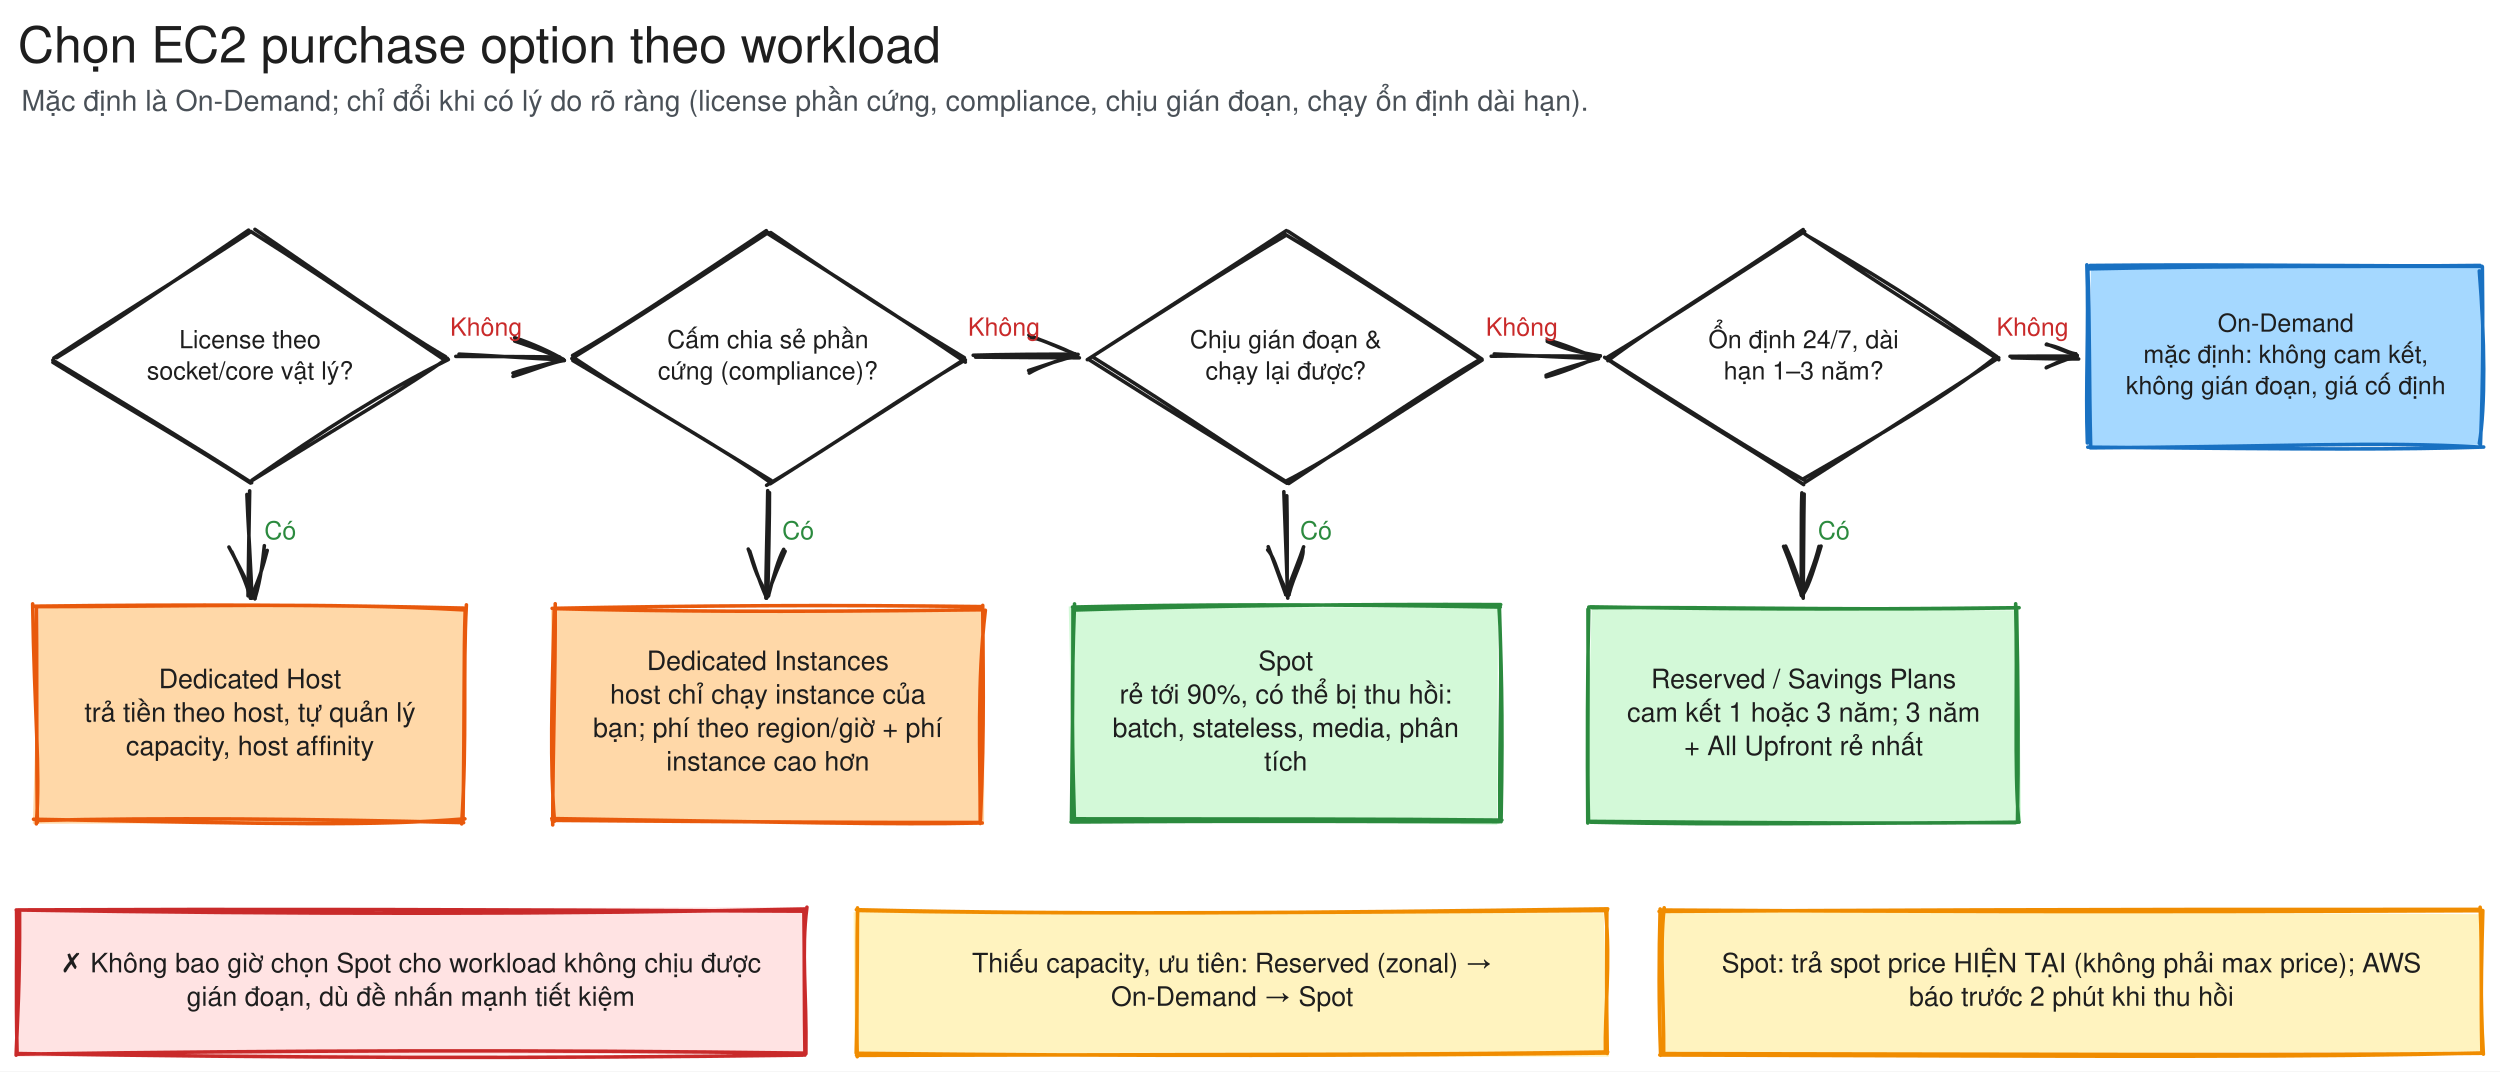
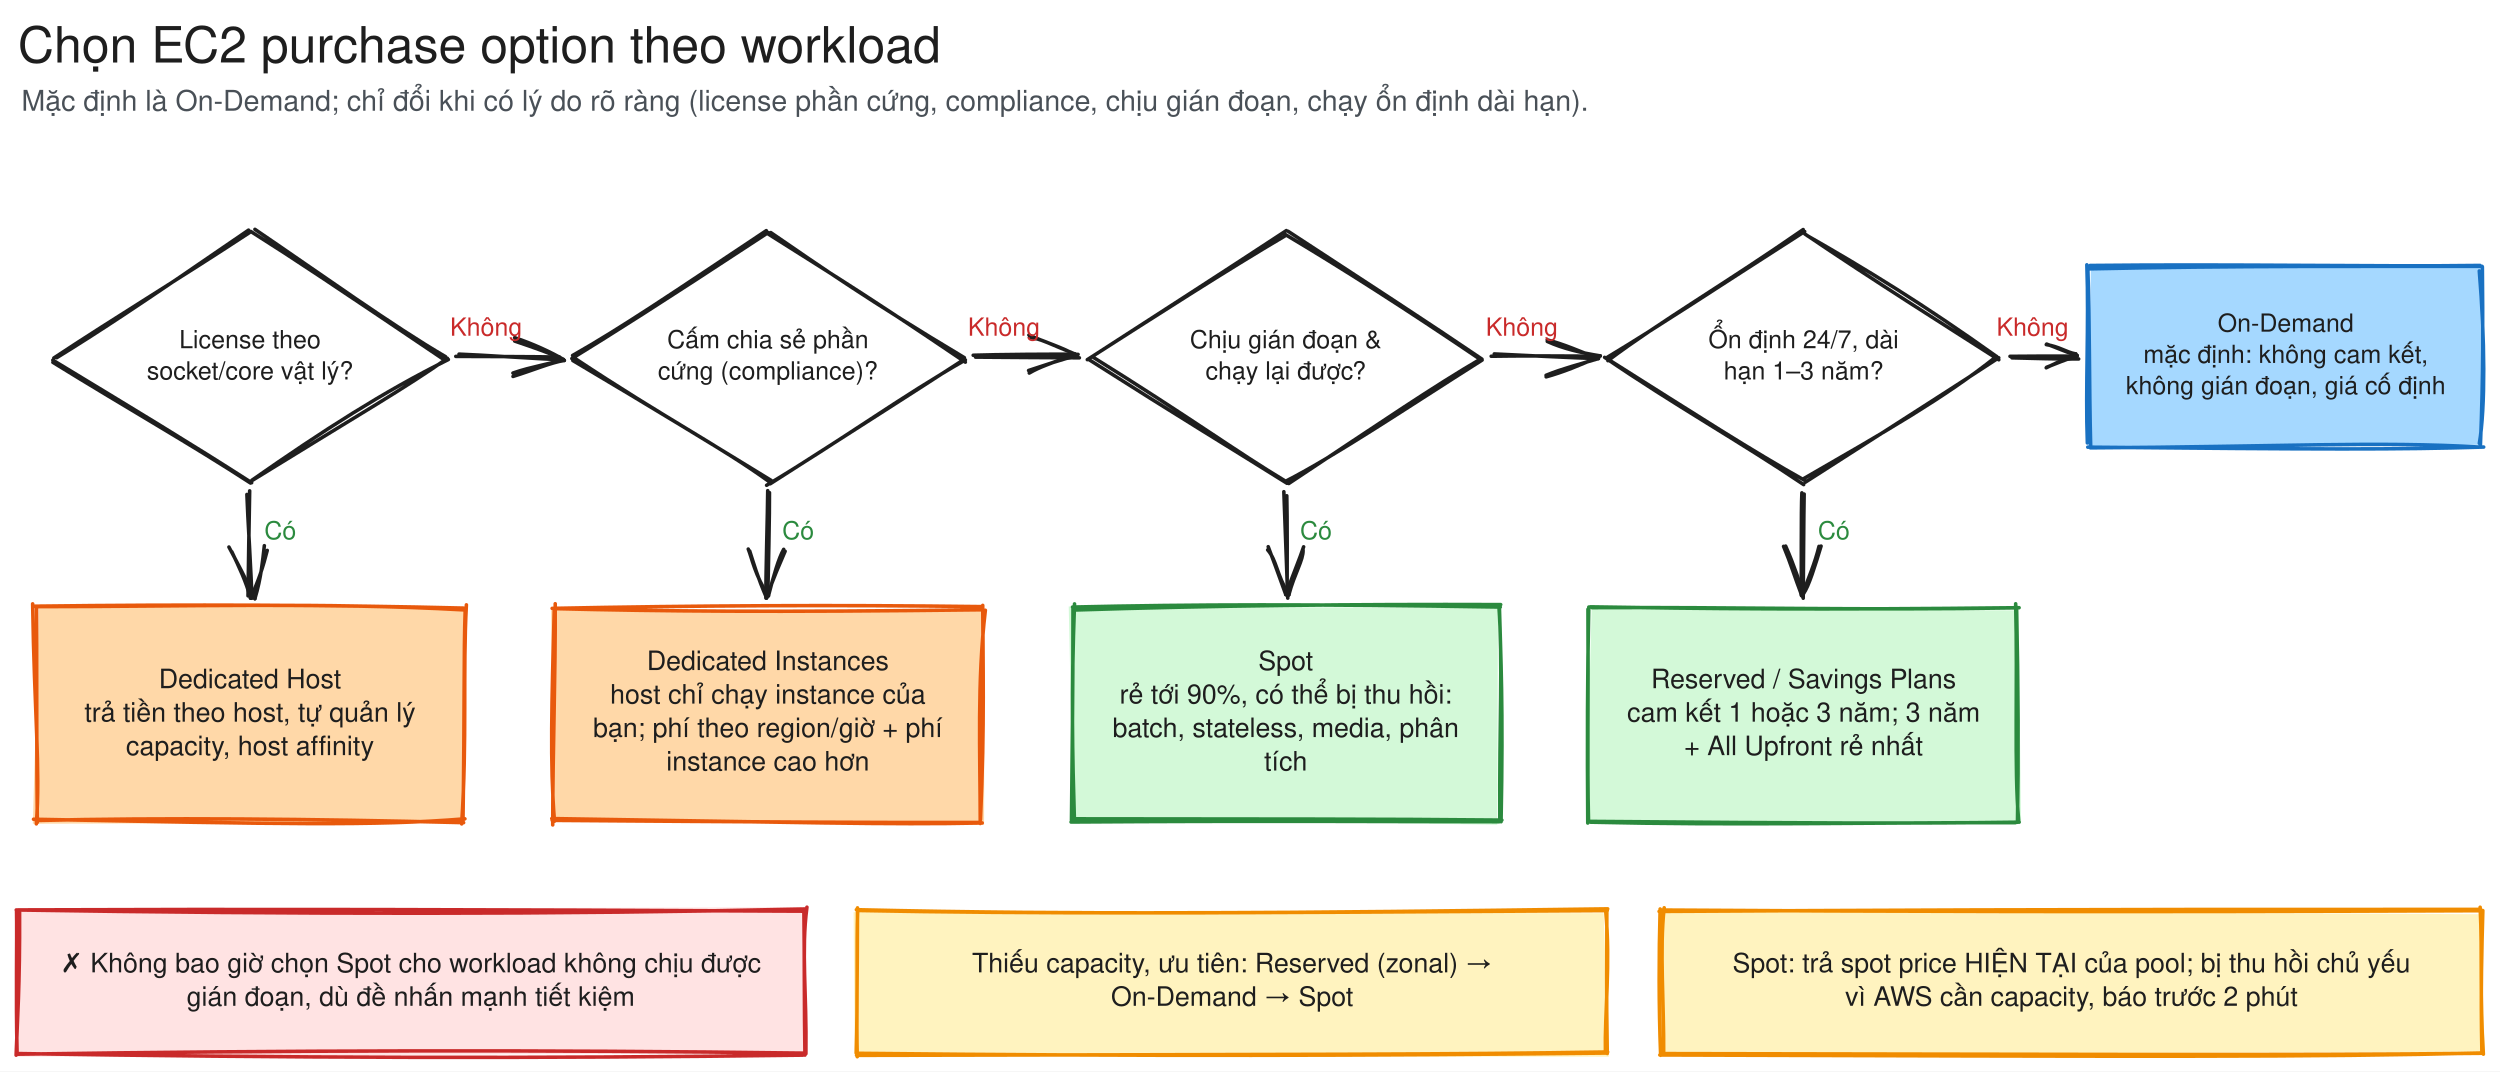
<svg xmlns="http://www.w3.org/2000/svg" version="1.1" viewBox="0 0 1400 600" width="1400" height="600">
  <defs>
    <style>
      @font-face {
        font-family: "Virgil";
        src: url("https://excalidraw.com/Virgil.woff2");
      }
      @font-face {
        font-family: "Cascadia";
        src: url("https://excalidraw.com/Cascadia.woff2");
      }
    </style>
  </defs>
  <rect x="0" y="0" width="1400" height="600" fill="#ffffff" />
  <g transform="translate(10 10) rotate(0 268.66 17.5)">
    <text x="0" y="25" font-family="Helvetica, Segoe UI Emoji" font-size="28px" fill="#1e1e1e" text-anchor="start" style="white-space: pre;" direction="ltr">Chọn EC2 purchase option theo workload</text>
  </g>
  <g transform="translate(12 48) rotate(0 442.08 10)">
    <text x="0" y="14" font-family="Helvetica, Segoe UI Emoji" font-size="16px" fill="#495057" text-anchor="start" style="white-space: pre;" direction="ltr">Mặc định là On-Demand; chỉ đổi khi có lý do rõ ràng (license phần cứng, compliance, chịu gián đoạn, chạy ổn định dài hạn).</text>
  </g>
  <g stroke-linecap="round" transform="translate(30 130) rotate(0 110 70)">
    <path d="M111.3 0.69 L219.93 72.6 L109.47 138.6 L-1.69 71.15" stroke="none" stroke-width="0" fill="#ffffff" fill-rule="evenodd" />
    <path d="M112.76 -1.57 C150.79 24.27, 190.1 52.59, 219.54 69.77 M110.42 -0.39 C135.01 15.08, 158.26 30.68, 219.29 71.84 M221.08 71.34 C184.96 89.25, 151.05 111, 111.07 138.93 M220.54 70.64 C197.42 86.99, 173.89 100.38, 110.61 139.44 M110.3 140.51 C76.8 118.73, 42.13 99.17, -0.38 72.92 M110.93 140.32 C77.29 118.65, 43.89 98.53, -0.42 71.68 M1.77 70.3 C24.48 56.33, 46.72 41.83, 109.18 -1.13 M0.15 70.48 C35.72 46.96, 72.11 25.05, 110.44 -0.23" stroke="#1e1e1e" stroke-width="2" fill="none" />
  </g>
  <g transform="translate(74.62 182.5) rotate(0 65.38 17.5)">
    <text x="65.38" y="12.5" font-family="Helvetica, Segoe UI Emoji" font-size="14px" fill="#1e1e1e" text-anchor="middle" style="white-space: pre;" direction="ltr">License theo</text>
    <text x="65.38" y="30" font-family="Helvetica, Segoe UI Emoji" font-size="14px" fill="#1e1e1e" text-anchor="middle" style="white-space: pre;" direction="ltr">socket/core vật lý?</text>
  </g>
  <g stroke-linecap="round" transform="translate(20 340) rotate(0 120 60)">
    <path d="M1.95 -1.47 L241.28 0.22 L238.35 120.64 L-1.61 121.29" stroke="none" stroke-width="0" fill="#ffd8a8" />
    <path d="M-0.03 -0.27 C82.51 -0.28, 161.73 -2.82, 239.71 1.54 M-0.59 -0.52 C84.9 -1.67, 170 -1.21, 239.47 0.53 M241.18 -1.29 C239.16 36.11, 241.6 74.61, 238.53 121.39 M240.54 0.46 C239.59 27.13, 240.24 54.42, 239.27 120.03 M240.35 118.54 C189.69 122.65, 137.5 121.5, -1.23 118.77 M239.62 120.69 C155.17 118.53, 69.92 117.76, 0.2 119.48 M0.35 121.37 C2.69 90.44, -0.81 59.18, -1.72 -1.85 M0.9 120.54 C0.51 84.88, 0.6 50.88, 0.5 0.21" stroke="#e8590c" stroke-width="2" fill="none" />
  </g>
  <g transform="translate(37.175 371.875) rotate(0 102.825 28.125)">
    <text x="102.825" y="13.5" font-family="Helvetica, Segoe UI Emoji" font-size="15px" fill="#1e1e1e" text-anchor="middle" style="white-space: pre;" direction="ltr">Dedicated Host</text>
    <text x="102.825" y="32.25" font-family="Helvetica, Segoe UI Emoji" font-size="15px" fill="#1e1e1e" text-anchor="middle" style="white-space: pre;" direction="ltr">trả tiền theo host, tự quản lý</text>
    <text x="102.825" y="51" font-family="Helvetica, Segoe UI Emoji" font-size="15px" fill="#1e1e1e" text-anchor="middle" style="white-space: pre;" direction="ltr">capacity, host affinity</text>
  </g>
  <g stroke-linecap="round" transform="translate(320 130) rotate(0 110 70)">
    <path d="M110.97 0.23 L220.65 70.47 L112.07 139.58 L0.51 69.26" stroke="none" stroke-width="0" fill="#ffffff" fill-rule="evenodd" />
    <path d="M109.59 0.65 C133.53 15.95, 155.89 28.98, 220.6 72.8 M111.63 0.24 C139.63 19.46, 166.48 38.26, 220.04 70.29 M220.61 71.57 C184.85 91.95, 151.67 116.35, 109.3 141.76 M219.94 71.23 C190.4 90.45, 160.86 109.17, 111.34 140.92 M110.94 139.87 C82.94 119.66, 52.44 104.29, 1.34 70.29 M111.85 139.03 C78.53 118.59, 46.32 98.9, 0.79 71.9 M0.65 69.06 C27.75 53.72, 55.16 35.14, 109.12 -0.84 M0.24 70.79 C23.59 56.38, 46.54 42.03, 110.23 0.2" stroke="#1e1e1e" stroke-width="2" fill="none" />
  </g>
  <g transform="translate(369.17 182.5) rotate(0 60.83 17.5)">
    <text x="60.83" y="12.5" font-family="Helvetica, Segoe UI Emoji" font-size="14px" fill="#1e1e1e" text-anchor="middle" style="white-space: pre;" direction="ltr">Cấm chia sẻ phần</text>
    <text x="60.83" y="30" font-family="Helvetica, Segoe UI Emoji" font-size="14px" fill="#1e1e1e" text-anchor="middle" style="white-space: pre;" direction="ltr">cứng (compliance)?</text>
  </g>
  <g stroke-linecap="round" transform="translate(310 340) rotate(0 120 60)">
    <path d="M-1.4 1.72 L241.42 1.7 L241.08 121.85 L-0.21 120.1" stroke="none" stroke-width="0" fill="#ffd8a8" />
    <path d="M0.9 0.86 C60.88 2.29, 120.17 2.95, 239.75 1.48 M-0.8 0.69 C78.52 -0.92, 158.59 -1.33, 239.71 -0.3 M241.8 1.74 C237.12 41.88, 238.87 81.16, 238.94 121.16 M240.33 -0.99 C240.37 31.21, 241.49 64.24, 239.08 119.07 M240.04 120.86 C188.96 122.01, 134.85 120.46, -1.02 118.39 M239.4 120.58 C177.26 120.71, 115.69 120.29, -0.78 119.41 M-0.48 121.96 C-0.45 78.12, 1.12 38.45, 0.92 -1.91 M0.51 119.9 C-2.1 87.26, -0.99 53.84, 0.38 0.64" stroke="#e8590c" stroke-width="2" fill="none" />
  </g>
  <g transform="translate(328.75 362.5) rotate(0 101.25 37.5)">
    <text x="101.25" y="12.75" font-family="Helvetica, Segoe UI Emoji" font-size="15px" fill="#1e1e1e" text-anchor="middle" style="white-space: pre;" direction="ltr">Dedicated Instances</text>
    <text x="101.25" y="31.5" font-family="Helvetica, Segoe UI Emoji" font-size="15px" fill="#1e1e1e" text-anchor="middle" style="white-space: pre;" direction="ltr">host chỉ chạy instance của</text>
    <text x="101.25" y="50.25" font-family="Helvetica, Segoe UI Emoji" font-size="15px" fill="#1e1e1e" text-anchor="middle" style="white-space: pre;" direction="ltr">bạn; phí theo region/giờ + phí</text>
    <text x="101.25" y="69" font-family="Helvetica, Segoe UI Emoji" font-size="15px" fill="#1e1e1e" text-anchor="middle" style="white-space: pre;" direction="ltr">instance cao hơn</text>
  </g>
  <g stroke-linecap="round" transform="translate(610 130) rotate(0 110 70)">
    <path d="M111.44 -0.93 L218.94 72.51 L110.48 141.15 L1.62 72.52" stroke="none" stroke-width="0" fill="#ffffff" fill-rule="evenodd" />
    <path d="M109.01 0.87 C141.74 20.33, 176.51 42.55, 218.51 70.97 M111.35 -0.47 C151.76 25.96, 191.59 51.82, 219.9 71.11 M219.99 71.64 C178.37 97.97, 137.93 125.16, 110.13 139.41 M219.45 70.87 C192.45 86.66, 166.42 104.49, 111.72 140.76 M110.15 139.62 C81.6 122.44, 56.99 104.15, 1.8 69.83 M110.7 140.63 C82.05 122.63, 51.47 104.25, -0.6 71.12 M-1.11 71.41 C39.21 45.66, 75.96 21.94, 109.78 1.99 M-0.49 71.04 C35.95 47.5, 74.03 23.01, 110.35 -0.87" stroke="#1e1e1e" stroke-width="2" fill="none" />
  </g>
  <g transform="translate(668.34 182.5) rotate(0 51.66 17.5)">
    <text x="51.66" y="12.5" font-family="Helvetica, Segoe UI Emoji" font-size="14px" fill="#1e1e1e" text-anchor="middle" style="white-space: pre;" direction="ltr">Chịu gián đoạn &amp;</text>
    <text x="51.66" y="30" font-family="Helvetica, Segoe UI Emoji" font-size="14px" fill="#1e1e1e" text-anchor="middle" style="white-space: pre;" direction="ltr">chạy lại được?</text>
  </g>
  <g stroke-linecap="round" transform="translate(600 340) rotate(0 120 60)">
    <path d="M-1.52 -0.38 L238.86 0.41 L238.48 121.85 L1.04 118.4" stroke="none" stroke-width="0" fill="#d3f9d8" />
    <path d="M1.26 1.63 C79.18 -0.89, 157.55 -1.73, 240.39 -1.43 M0.62 -0.05 C67.82 -1.56, 134.46 -1.79, 240.16 -0.04 M239.36 -0.87 C241.61 31.23, 239.56 64.17, 239.89 119.43 M239.66 -0.57 C240.39 28, 241.88 54.61, 240.6 120.17 M241.05 119.25 C173.65 118.56, 107.96 118.68, 1.45 118.53 M239.55 120.17 C173.61 120.13, 106.47 119.56, -0.21 120.34 M1.67 119.19 C0.56 83.43, -0.14 47.32, 1.73 -1.82 M0.02 119.28 C0.33 85.08, 0.9 50.19, 0.87 0.38" stroke="#2b8a3e" stroke-width="2" fill="none" />
  </g>
  <g transform="translate(616.575 362.5) rotate(0 103.425 37.5)">
    <text x="103.425" y="12.75" font-family="Helvetica, Segoe UI Emoji" font-size="15px" fill="#1e1e1e" text-anchor="middle" style="white-space: pre;" direction="ltr">Spot</text>
    <text x="103.425" y="31.5" font-family="Helvetica, Segoe UI Emoji" font-size="15px" fill="#1e1e1e" text-anchor="middle" style="white-space: pre;" direction="ltr">rẻ tới 90%, có thể bị thu hồi:</text>
    <text x="103.425" y="50.25" font-family="Helvetica, Segoe UI Emoji" font-size="15px" fill="#1e1e1e" text-anchor="middle" style="white-space: pre;" direction="ltr">batch, stateless, media, phân</text>
    <text x="103.425" y="69" font-family="Helvetica, Segoe UI Emoji" font-size="15px" fill="#1e1e1e" text-anchor="middle" style="white-space: pre;" direction="ltr">tích</text>
  </g>
  <g stroke-linecap="round" transform="translate(900 130) rotate(0 110 70)">
    <path d="M110.16 -0.89 L221.79 69.59 L110.71 140.32 L-1.25 70.97" stroke="none" stroke-width="0" fill="#ffffff" fill-rule="evenodd" />
    <path d="M112.1 1.99 C144.41 20.42, 176.86 40.19, 218.34 69.82 M110.66 0.98 C149.67 27.39, 188.39 51.68, 219.32 71.48 M218.09 69.57 C189.19 92.63, 155.09 112.09, 109.96 138.09 M219.3 70.35 C196.95 85.02, 173.95 99.61, 110.98 140.04 M110.05 141.38 C74.63 117.47, 37.88 97.02, -1.42 70.12 M111.08 139.27 C80.8 122.29, 51.65 103.48, 0.53 71.2 M0.42 71.98 C30.29 49.56, 65.4 29.34, 109.78 -1.45 M0.16 70.04 C30.14 51.99, 58.72 32.85, 110.61 -0.35" stroke="#1e1e1e" stroke-width="2" fill="none" />
  </g>
  <g transform="translate(953.93 182.5) rotate(0 56.07 17.5)">
    <text x="56.07" y="12.5" font-family="Helvetica, Segoe UI Emoji" font-size="14px" fill="#1e1e1e" text-anchor="middle" style="white-space: pre;" direction="ltr">Ổn định 24/7, dài</text>
    <text x="56.07" y="30" font-family="Helvetica, Segoe UI Emoji" font-size="14px" fill="#1e1e1e" text-anchor="middle" style="white-space: pre;" direction="ltr">hạn 1–3 năm?</text>
  </g>
  <g stroke-linecap="round" transform="translate(890 340) rotate(0 120 60)">
    <path d="M1.29 1.03 L240.25 1.79 L241.82 120.1 L-1.82 119.66" stroke="none" stroke-width="0" fill="#d3f9d8" />
    <path d="M1.55 0.29 C78.31 -0.13, 156.16 1.87, 239.06 0.39 M0.56 -0.18 C63.06 0.89, 126.16 1.6, 240.69 0.31 M238.77 -1.89 C239.92 43.23, 237.86 90.49, 240.44 119.43 M239.28 -0.04 C240.23 43.11, 240.4 86.36, 239.78 120.47 M238.69 120.69 C158.77 120.58, 79.56 122.33, 0.7 120.42 M240.74 120.41 C184.87 121.17, 128.99 121.06, -0.22 119.96 M-0.43 119.54 C-1.23 85.69, -0.42 51.5, -0.75 1.2 M-0.86 120.9 C-1.19 78.51, -1.07 35.88, -0.27 -0.05" stroke="#2b8a3e" stroke-width="2" fill="none" />
  </g>
  <g transform="translate(907.85 371.875) rotate(0 102.15 28.125)">
    <text x="102.15" y="13.5" font-family="Helvetica, Segoe UI Emoji" font-size="15px" fill="#1e1e1e" text-anchor="middle" style="white-space: pre;" direction="ltr">Reserved / Savings Plans</text>
    <text x="102.15" y="32.25" font-family="Helvetica, Segoe UI Emoji" font-size="15px" fill="#1e1e1e" text-anchor="middle" style="white-space: pre;" direction="ltr">cam kết 1 hoặc 3 năm; 3 năm</text>
    <text x="102.15" y="51" font-family="Helvetica, Segoe UI Emoji" font-size="15px" fill="#1e1e1e" text-anchor="middle" style="white-space: pre;" direction="ltr">+ All Upfront rẻ nhất</text>
  </g>
  <g stroke-linecap="round" transform="translate(1170 150) rotate(0 110 50)">
    <path d="M0.92 -1.95 L219.22 -0.27 L219.42 99.1 L-0.68 100.49" stroke="none" stroke-width="0" fill="#a5d8ff" />
    <path d="M0.44 -1.34 C80.77 -2.25, 162.83 -0.58, 218.81 -1.36 M-0.56 0.58 C80.1 -1.26, 159.9 -0.76, 219.99 -0.84 M218.4 1.75 C221.54 39.2, 221.86 78.46, 218.43 98.27 M220.13 -0.56 C220.37 30.06, 220.74 58.68, 219.03 99.45 M219.58 100.41 C161.41 96.96, 105.66 100.24, 0.61 100.79 M220.86 100.35 C174.37 101.82, 129.5 101.67, -0.85 100.41 M-1.08 98.04 C-2.24 67.47, -0.16 31.31, -1.37 -1.71 M0.79 100.33 C-0.11 64.64, 0.28 30.66, -0.81 0.18" stroke="#1971c2" stroke-width="2" fill="none" />
  </g>
  <g transform="translate(1191.31 173.75) rotate(0 88.69 26.25)">
    <text x="88.69" y="12" font-family="Helvetica, Segoe UI Emoji" font-size="14px" fill="#1e1e1e" text-anchor="middle" style="white-space: pre;" direction="ltr">On-Demand</text>
    <text x="88.69" y="29.5" font-family="Helvetica, Segoe UI Emoji" font-size="14px" fill="#1e1e1e" text-anchor="middle" style="white-space: pre;" direction="ltr">mặc định: không cam kết,</text>
    <text x="88.69" y="47" font-family="Helvetica, Segoe UI Emoji" font-size="14px" fill="#1e1e1e" text-anchor="middle" style="white-space: pre;" direction="ltr">không gián đoạn, giá cố định</text>
  </g>
  <g stroke-linecap="round" transform="translate(10 510) rotate(0 220 40)">
    <path d="M0.22 -0.55 L438.9 -2 L440.61 79.67 L-0.9 81.76" stroke="none" stroke-width="0" fill="#ffe3e3" />
    <path d="M-0.91 -0.42 C152.27 2.04, 305.79 2.19, 440.85 -0.97 M0.14 -0.45 C130.15 -0.99, 260.06 -0.66, 440.23 0.27 M441.88 -1.98 C438.65 22.73, 441.8 46.02, 441.31 80.08 M440.16 -0.26 C440.48 26.67, 440.37 56.04, 440.76 80.86 M439.64 80.88 C292.4 82.88, 145.33 82.43, 0.84 80 M440.18 79.75 C294.46 77.83, 148.47 78.15, -0.4 80.36 M-0.98 80.9 C-0.35 61.61, 1.18 43.04, 0.97 -0.03 M-0.43 79.45 C-1.19 48.28, -0.42 16.6, -0.74 -0.43" stroke="#c92a2a" stroke-width="2" fill="none" />
  </g>
  <g transform="translate(35.225 531.25) rotate(0 194.775 18.75)">
    <text x="194.775" y="13.25" font-family="Helvetica, Segoe UI Emoji" font-size="15px" fill="#1e1e1e" text-anchor="middle" style="white-space: pre;" direction="ltr">✗ Không bao giờ chọn Spot cho workload không chịu được</text>
    <text x="194.775" y="32" font-family="Helvetica, Segoe UI Emoji" font-size="15px" fill="#1e1e1e" text-anchor="middle" style="white-space: pre;" direction="ltr">gián đoạn, dù đề nhấn mạnh tiết kiệm</text>
  </g>
  <g stroke-linecap="round" transform="translate(480 510) rotate(0 210 40)">
    <path d="M-1.99 0.79 L418.06 1.36 L420.95 81.8 L-1.38 81.2" stroke="none" stroke-width="0" fill="#fff3bf" />
    <path d="M-0.43 -0.57 C123.75 2.36, 246.03 1.32, 420.31 -1.05 M0.53 -0.11 C97.47 1.77, 195.45 1.45, 420.07 -0.05 M419.16 -0.12 C422 29.45, 418.54 57.59, 419.02 79.52 M419.83 0.92 C419.92 23.01, 419.41 45.03, 420.08 79.96 M420.29 79.09 C335.37 80.5, 250.82 80.47, -0.31 81 M420.09 79.71 C289.74 81.19, 159.45 81.57, -0.1 79.84 M0.07 81.77 C-0.45 60.14, 0.15 40.24, 0.2 -1.6 M-0.54 79.68 C0.41 49.56, -0.37 17.25, 0.28 0.66" stroke="#f08c00" stroke-width="2" fill="none" />
  </g>
  <g transform="translate(542.475 531.25) rotate(0 147.525 18.75)">
    <text x="147.525" y="13.25" font-family="Helvetica, Segoe UI Emoji" font-size="15px" fill="#1e1e1e" text-anchor="middle" style="white-space: pre;" direction="ltr">Thiếu capacity, ưu tiên: Reserved (zonal) →</text>
    <text x="147.525" y="32" font-family="Helvetica, Segoe UI Emoji" font-size="15px" fill="#1e1e1e" text-anchor="middle" style="white-space: pre;" direction="ltr">On-Demand → Spot</text>
  </g>
  <g stroke-linecap="round" transform="translate(930 510) rotate(0 230 40)">
    <path d="M0.61 -0.38 L458.59 1.97 L461.55 78.98 L1.8 80.41" stroke="none" stroke-width="0" fill="#fff3bf" />
    <path d="M-0.91 0.41 C105.92 -0.21, 213.36 -0.86, 459.2 -0.74 M-0.12 -0.39 C125.38 0.42, 250.56 0.88, 459.61 0 M458.88 -1.95 C460.22 24.64, 458.61 48.48, 460.69 80.34 M460.39 -0.08 C459.83 21.4, 459.12 42.81, 459.86 79.83 M460.58 79.64 C364.78 82.13, 269.6 81.66, -0.51 80.79 M460.46 79.84 C345.57 81.02, 231.09 80.38, 0.36 80.01 M1.66 80.23 C1.88 52.47, -0.7 21.24, 1.95 -1.65 M-0.05 80.98 C-1.14 52.48, -1.06 24.94, -0.33 -0.97" stroke="#f08c00" stroke-width="2" fill="none" />
  </g>
-   <g transform="translate(956.3 531.25) rotate(0 203.7 18.75)">
-     <text x="203.7" y="13.25" font-family="Helvetica, Segoe UI Emoji" font-size="15px" fill="#1e1e1e" text-anchor="middle" style="white-space: pre;" direction="ltr">Spot: trả spot price HIỆN TẠI (không phải max price); AWS</text>
-     <text x="203.7" y="32" font-family="Helvetica, Segoe UI Emoji" font-size="15px" fill="#1e1e1e" text-anchor="middle" style="white-space: pre;" direction="ltr">báo trước 2 phút khi thu hồi</text>
+   <g transform="translate(952.73 531.25) rotate(0 207.28 18.75)">
+     <text x="207.28" y="13.25" font-family="Helvetica, Segoe UI Emoji" font-size="15px" fill="#1e1e1e" text-anchor="middle" style="white-space: pre;" direction="ltr">Spot: trả spot price HIỆN TẠI của pool; bị thu hồi chủ yếu</text>
+     <text x="207.28" y="32" font-family="Helvetica, Segoe UI Emoji" font-size="15px" fill="#1e1e1e" text-anchor="middle" style="white-space: pre;" direction="ltr">vì AWS cần capacity, báo trước 2 phút</text>
  </g>
  <g stroke-linecap="round">
    <g transform="translate(140 276) rotate(0 0 29)">
      <path d="M-0.19 -1.12 C-0.33 8.39, -1.05 47.7, -1.11 57.67 M-1.74 0.9 C-1.5 10.54, 0.99 49.73, 1.02 59.04" stroke="#1e1e1e" stroke-width="2" fill="none" />
    </g>
    <g transform="translate(140 276) rotate(0 0 29)">
      <path d="M-11.8 30.34 C-7.31 38.76, -2.51 47.67, 2.73 59.27 M-10.17 32.99 C-6.08 41.75, -2.24 49.5, 0.27 58.95" stroke="#1e1e1e" stroke-width="2" fill="none" />
    </g>
    <g transform="translate(140 276) rotate(0 0 29)">
      <path d="M8.03 29.58 C7.03 38.18, 6.34 47.31, 2.73 59.27 M9.66 32.23 C7.39 41.16, 4.88 49.15, 0.27 58.95" stroke="#1e1e1e" stroke-width="2" fill="none" />
    </g>
  </g>
  <g stroke-linecap="round">
    <g transform="translate(256 200) rotate(0 29 0)">
      <path d="M-0.76 -0.42 C8.71 -0.39, 47.7 -0.3, 57.29 -0.04 M1.05 -1.69 C10.85 -1.43, 49.97 1.29, 59.64 1.48" stroke="#1e1e1e" stroke-width="2" fill="none" />
    </g>
    <g transform="translate(256 200) rotate(0 29 0)">
      <path d="M31.24 8.91 C41.39 5.32, 52.88 3.67, 59.48 1.28 M31.28 10.81 C42.74 7.26, 52.69 2.96, 60.02 1.85" stroke="#1e1e1e" stroke-width="2" fill="none" />
    </g>
    <g transform="translate(256 200) rotate(0 29 0)">
      <path d="M32.19 -10.9 C41.97 -7.71, 53.14 -2.56, 59.48 1.28 M32.22 -9 C43.39 -5.15, 52.98 -2.06, 60.02 1.85" stroke="#1e1e1e" stroke-width="2" fill="none" />
    </g>
  </g>
  <g stroke-linecap="round">
    <g transform="translate(430 276) rotate(0 0 29)">
      <path d="M0.9 -0.12 C1.01 9.42, 0.25 48.04, -0.08 57.61 M-0.08 -1.23 C-0.08 8.46, -1.29 49.02, -1.08 58.94" stroke="#1e1e1e" stroke-width="2" fill="none" />
    </g>
    <g transform="translate(430 276) rotate(0 0 29)">
      <path d="M-10.98 31.47 C-9.03 36.19, -7.21 46.38, 0.33 57.68 M-10.17 32.55 C-7.79 39.88, -5.89 46.88, -0.7 58.87" stroke="#1e1e1e" stroke-width="2" fill="none" />
    </g>
    <g transform="translate(430 276) rotate(0 0 29)">
      <path d="M8.86 31.63 C6.06 36.46, 3.15 46.62, 0.33 57.68 M9.67 32.71 C6.74 39.8, 3.34 46.76, -0.7 58.87" stroke="#1e1e1e" stroke-width="2" fill="none" />
    </g>
  </g>
  <g stroke-linecap="round">
    <g transform="translate(546 200) rotate(0 29 0)">
      <path d="M0.3 -0.01 C10.23 0.01, 48.91 0.42, 58.45 0.38 M-1.01 -1.06 C8.91 -1.43, 48.15 -1.88, 57.73 -1.54" stroke="#1e1e1e" stroke-width="2" fill="none" />
    </g>
    <g transform="translate(546 200) rotate(0 29 0)">
      <path d="M30.39 8.91 C36.58 5.3, 41.15 4.14, 55.92 -1.78 M30.01 7.47 C38.9 4.66, 49.18 0.85, 57.18 -0.73" stroke="#1e1e1e" stroke-width="2" fill="none" />
    </g>
    <g transform="translate(546 200) rotate(0 29 0)">
      <path d="M30.54 -10.93 C36.74 -10.5, 41.28 -7.62, 55.92 -1.78 M30.17 -12.37 C38.99 -8.41, 49.22 -5.46, 57.18 -0.73" stroke="#1e1e1e" stroke-width="2" fill="none" />
    </g>
  </g>
  <g stroke-linecap="round">
    <g transform="translate(720 276) rotate(0 0 29)">
      <path d="M-1.05 -0.64 C-0.75 9.19, 0.86 49.28, 1.14 58.95 M0.6 1.63 C0.9 11.15, 0.86 47.87, 0.79 57.33" stroke="#1e1e1e" stroke-width="2" fill="none" />
    </g>
    <g transform="translate(720 276) rotate(0 0 29)">
      <path d="M-10.11 31.94 C-5.06 37.79, -5.23 45.32, 1.74 57.16 M-9.8 30.15 C-7.12 37.11, -4.91 43.37, 0.04 56.98" stroke="#1e1e1e" stroke-width="2" fill="none" />
    </g>
    <g transform="translate(720 276) rotate(0 0 29)">
      <path d="M9.73 32.01 C9.93 37.66, 4.9 45.19, 1.74 57.16 M10.03 30.22 C7.74 37.14, 4.97 43.39, 0.04 56.98" stroke="#1e1e1e" stroke-width="2" fill="none" />
    </g>
  </g>
  <g stroke-linecap="round">
    <g transform="translate(836 200) rotate(0 29 0)">
      <path d="M-0.93 -0.5 C8.82 -0.78, 48.79 -0.69, 58.77 -0.54 M0.79 -1.8 C10.43 -1.43, 48.57 0.7, 58.23 0.71" stroke="#1e1e1e" stroke-width="2" fill="none" />
    </g>
    <g transform="translate(836 200) rotate(0 29 0)">
      <path d="M29.84 11.04 C38.55 8.65, 48.96 4.62, 60.16 -0.7 M29.8 10.16 C39.06 6.34, 48.15 4.13, 59.13 0.79" stroke="#1e1e1e" stroke-width="2" fill="none" />
    </g>
    <g transform="translate(836 200) rotate(0 29 0)">
      <path d="M30.48 -8.79 C39.17 -4.8, 49.38 -2.44, 60.16 -0.7 M30.44 -9.66 C39.64 -7.32, 48.53 -3.37, 59.13 0.79" stroke="#1e1e1e" stroke-width="2" fill="none" />
    </g>
  </g>
  <g stroke-linecap="round">
    <g transform="translate(1010 276) rotate(0 0 29)">
      <path d="M0.33 0.68 C0.11 10.36, -0.09 49.27, -0.21 59 M-0.95 -0.01 C-1.44 9.28, -1.2 47.85, -1.26 57.4" stroke="#1e1e1e" stroke-width="2" fill="none" />
    </g>
    <g transform="translate(1010 276) rotate(0 0 29)">
      <path d="M-10.04 29.81 C-5.42 40.17, -1.39 52.51, -0.09 56.5 M-11.2 29.96 C-7.29 39.25, -4.78 47.73, -0.95 57.65" stroke="#1e1e1e" stroke-width="2" fill="none" />
    </g>
    <g transform="translate(1010 276) rotate(0 0 29)">
      <path d="M9.8 29.81 C6.64 40.23, 2.9 52.57, -0.09 56.5 M8.64 29.96 C6.39 39.28, 2.73 47.76, -0.95 57.65" stroke="#1e1e1e" stroke-width="2" fill="none" />
    </g>
  </g>
  <g stroke-linecap="round">
    <g transform="translate(1126 200) rotate(0 19 0)">
      <path d="M0.69 0.39 C6.92 0.57, 31.94 1.24, 38.05 1.02 M-0.4 -0.45 C5.61 -0.58, 31.02 -0.63, 37.13 -0.57" stroke="#1e1e1e" stroke-width="2" fill="none" />
    </g>
    <g transform="translate(1126 200) rotate(0 19 0)">
      <path d="M19.88 5.96 C27.28 2.44, 30.61 0.75, 36.45 -1.8 M20.09 5.68 C25.63 3.43, 30.66 1.5, 37.22 -0.87" stroke="#1e1e1e" stroke-width="2" fill="none" />
    </g>
    <g transform="translate(1126 200) rotate(0 19 0)">
      <path d="M19.92 -7.03 C27.3 -5.9, 30.62 -2.93, 36.45 -1.8 M20.12 -7.32 C25.62 -5.31, 30.64 -2.99, 37.22 -0.87" stroke="#1e1e1e" stroke-width="2" fill="none" />
    </g>
  </g>
  <g transform="translate(148 290) rotate(0 8.19 8.75)">
    <text x="0" y="12" font-family="Helvetica, Segoe UI Emoji" font-size="14px" fill="#2b8a3e" text-anchor="start" style="white-space: pre;" direction="ltr">Có</text>
  </g>
  <g transform="translate(252 176) rotate(0 19.32 8.75)">
    <text x="0" y="12" font-family="Helvetica, Segoe UI Emoji" font-size="14px" fill="#c92a2a" text-anchor="start" style="white-space: pre;" direction="ltr">Không</text>
  </g>
  <g transform="translate(438 290) rotate(0 8.19 8.75)">
    <text x="0" y="12" font-family="Helvetica, Segoe UI Emoji" font-size="14px" fill="#2b8a3e" text-anchor="start" style="white-space: pre;" direction="ltr">Có</text>
  </g>
  <g transform="translate(542 176) rotate(0 19.32 8.75)">
    <text x="0" y="12" font-family="Helvetica, Segoe UI Emoji" font-size="14px" fill="#c92a2a" text-anchor="start" style="white-space: pre;" direction="ltr">Không</text>
  </g>
  <g transform="translate(728 290) rotate(0 8.19 8.75)">
    <text x="0" y="12" font-family="Helvetica, Segoe UI Emoji" font-size="14px" fill="#2b8a3e" text-anchor="start" style="white-space: pre;" direction="ltr">Có</text>
  </g>
  <g transform="translate(832 176) rotate(0 19.32 8.75)">
    <text x="0" y="12" font-family="Helvetica, Segoe UI Emoji" font-size="14px" fill="#c92a2a" text-anchor="start" style="white-space: pre;" direction="ltr">Không</text>
  </g>
  <g transform="translate(1018 290) rotate(0 8.19 8.75)">
    <text x="0" y="12" font-family="Helvetica, Segoe UI Emoji" font-size="14px" fill="#2b8a3e" text-anchor="start" style="white-space: pre;" direction="ltr">Có</text>
  </g>
  <g transform="translate(1118 176) rotate(0 19.32 8.75)">
    <text x="0" y="12" font-family="Helvetica, Segoe UI Emoji" font-size="14px" fill="#c92a2a" text-anchor="start" style="white-space: pre;" direction="ltr">Không</text>
  </g>
</svg>
